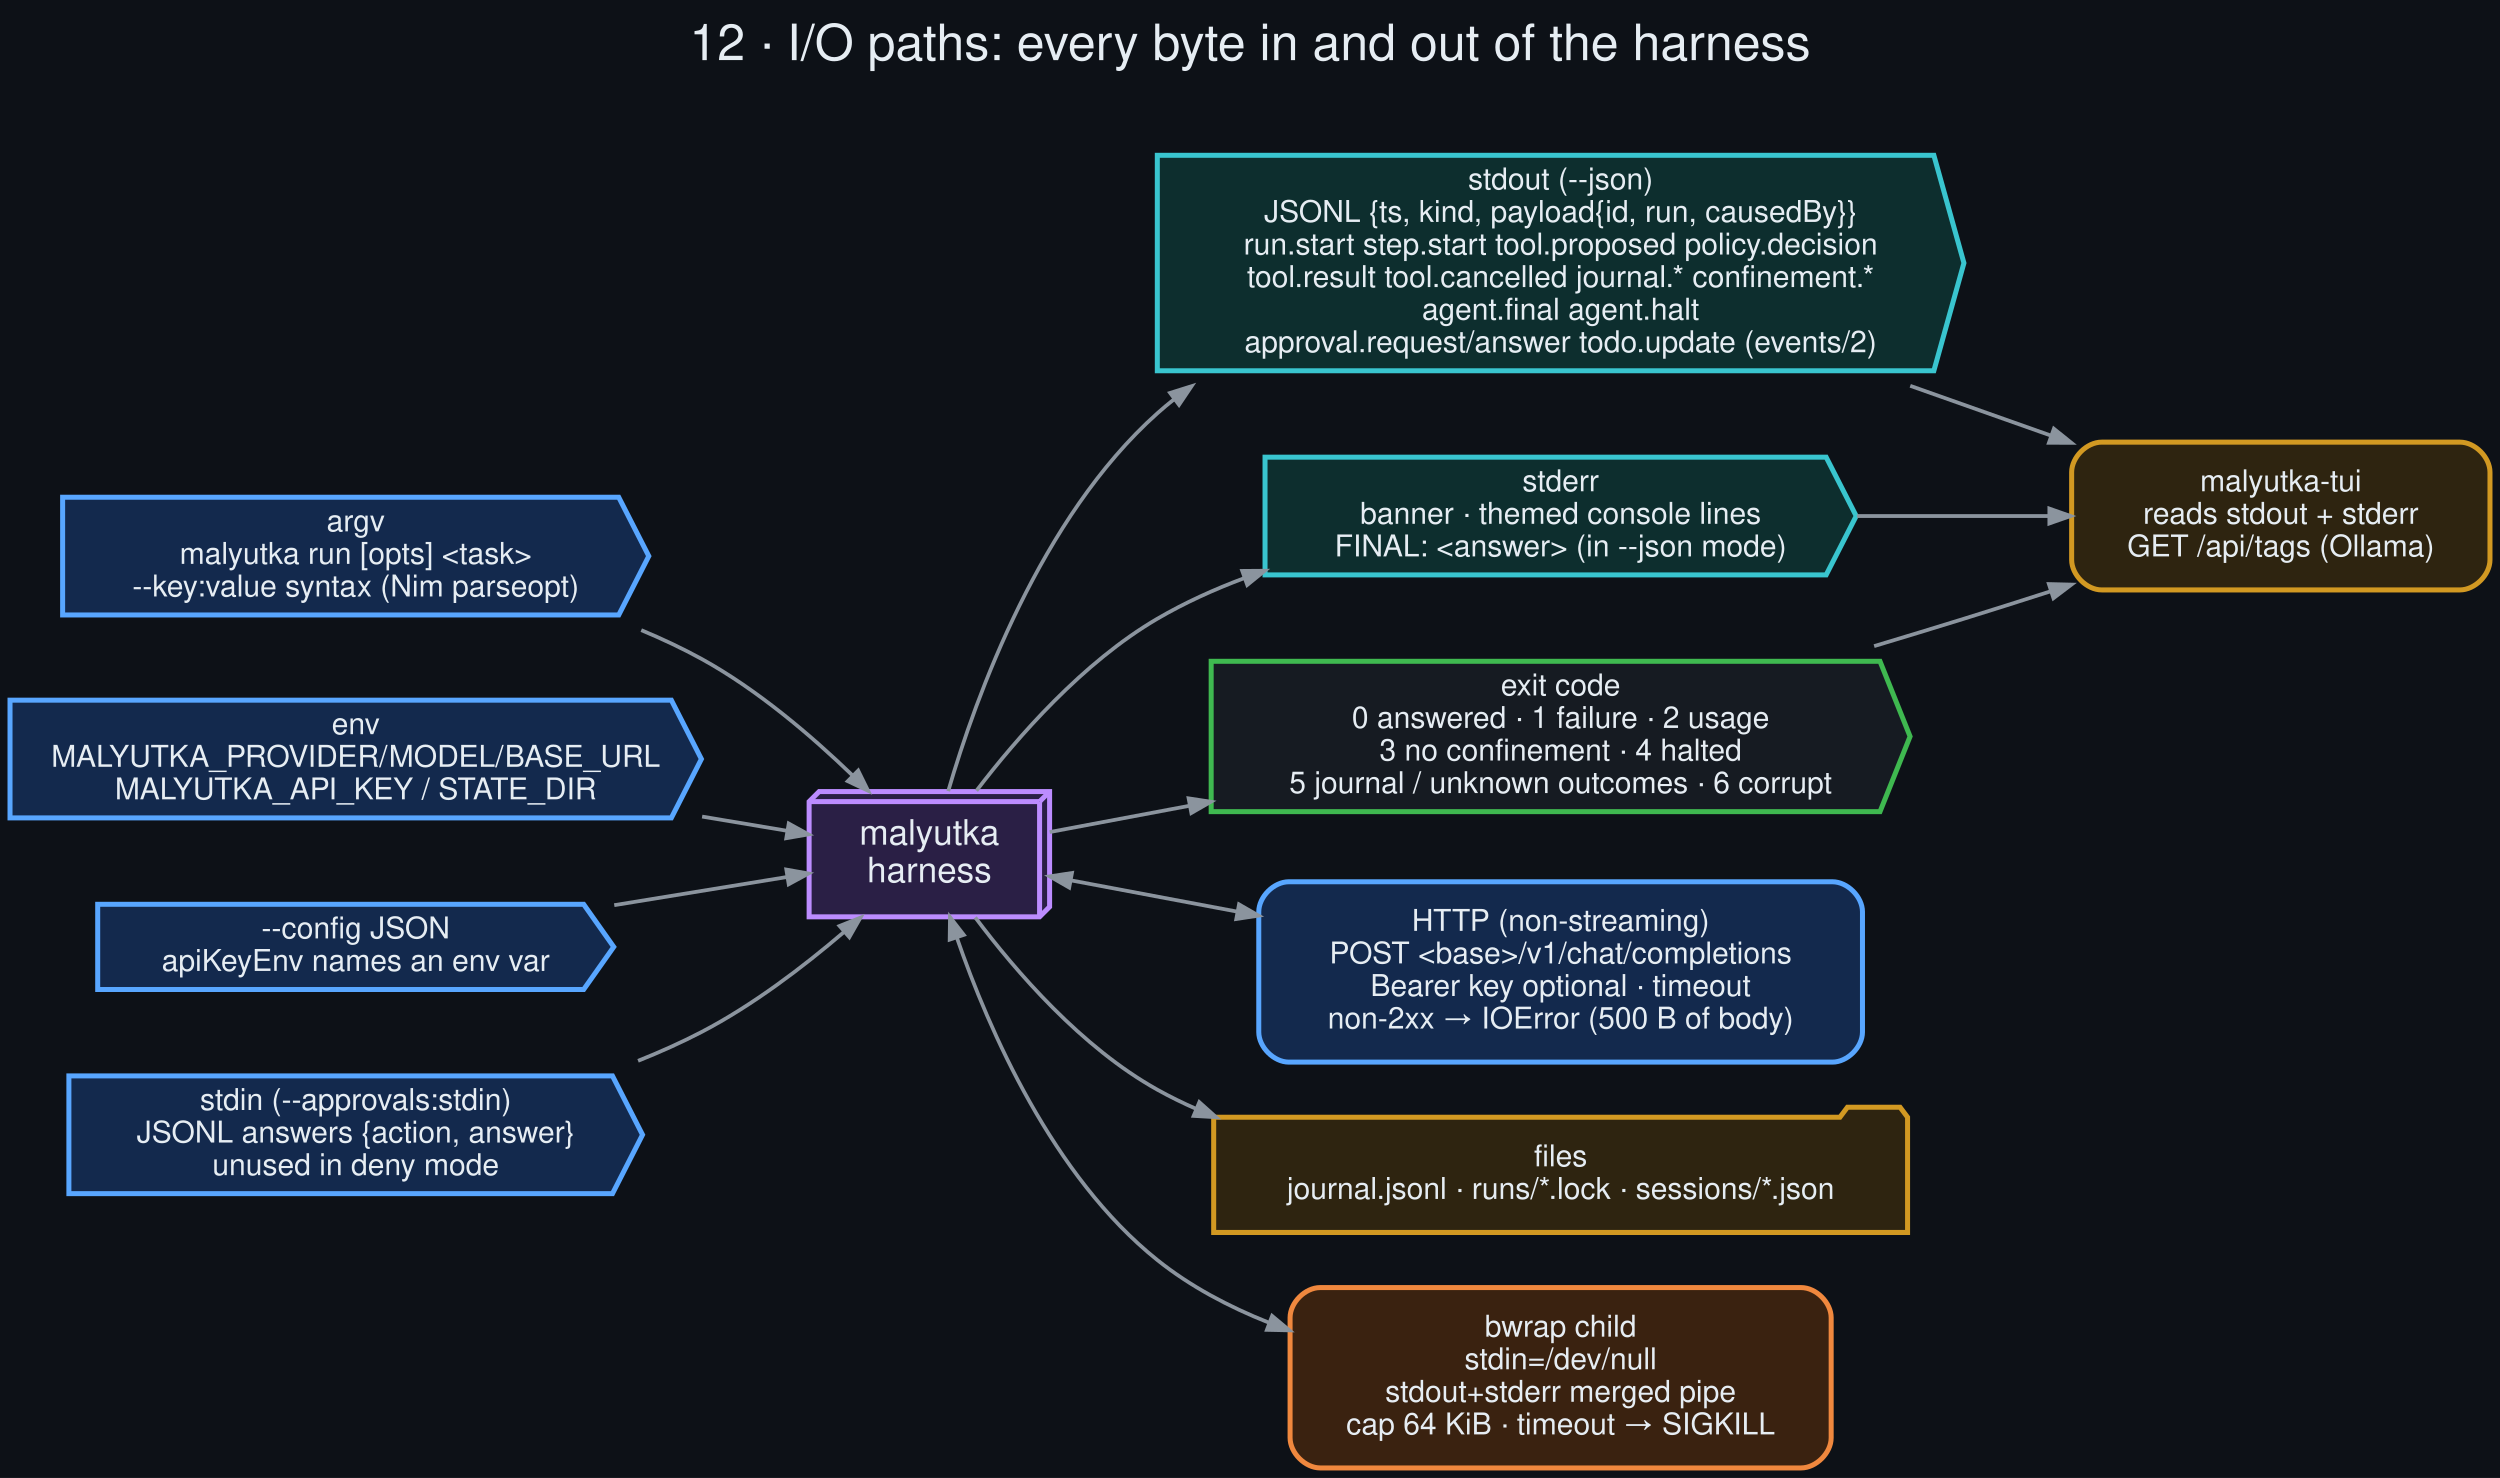
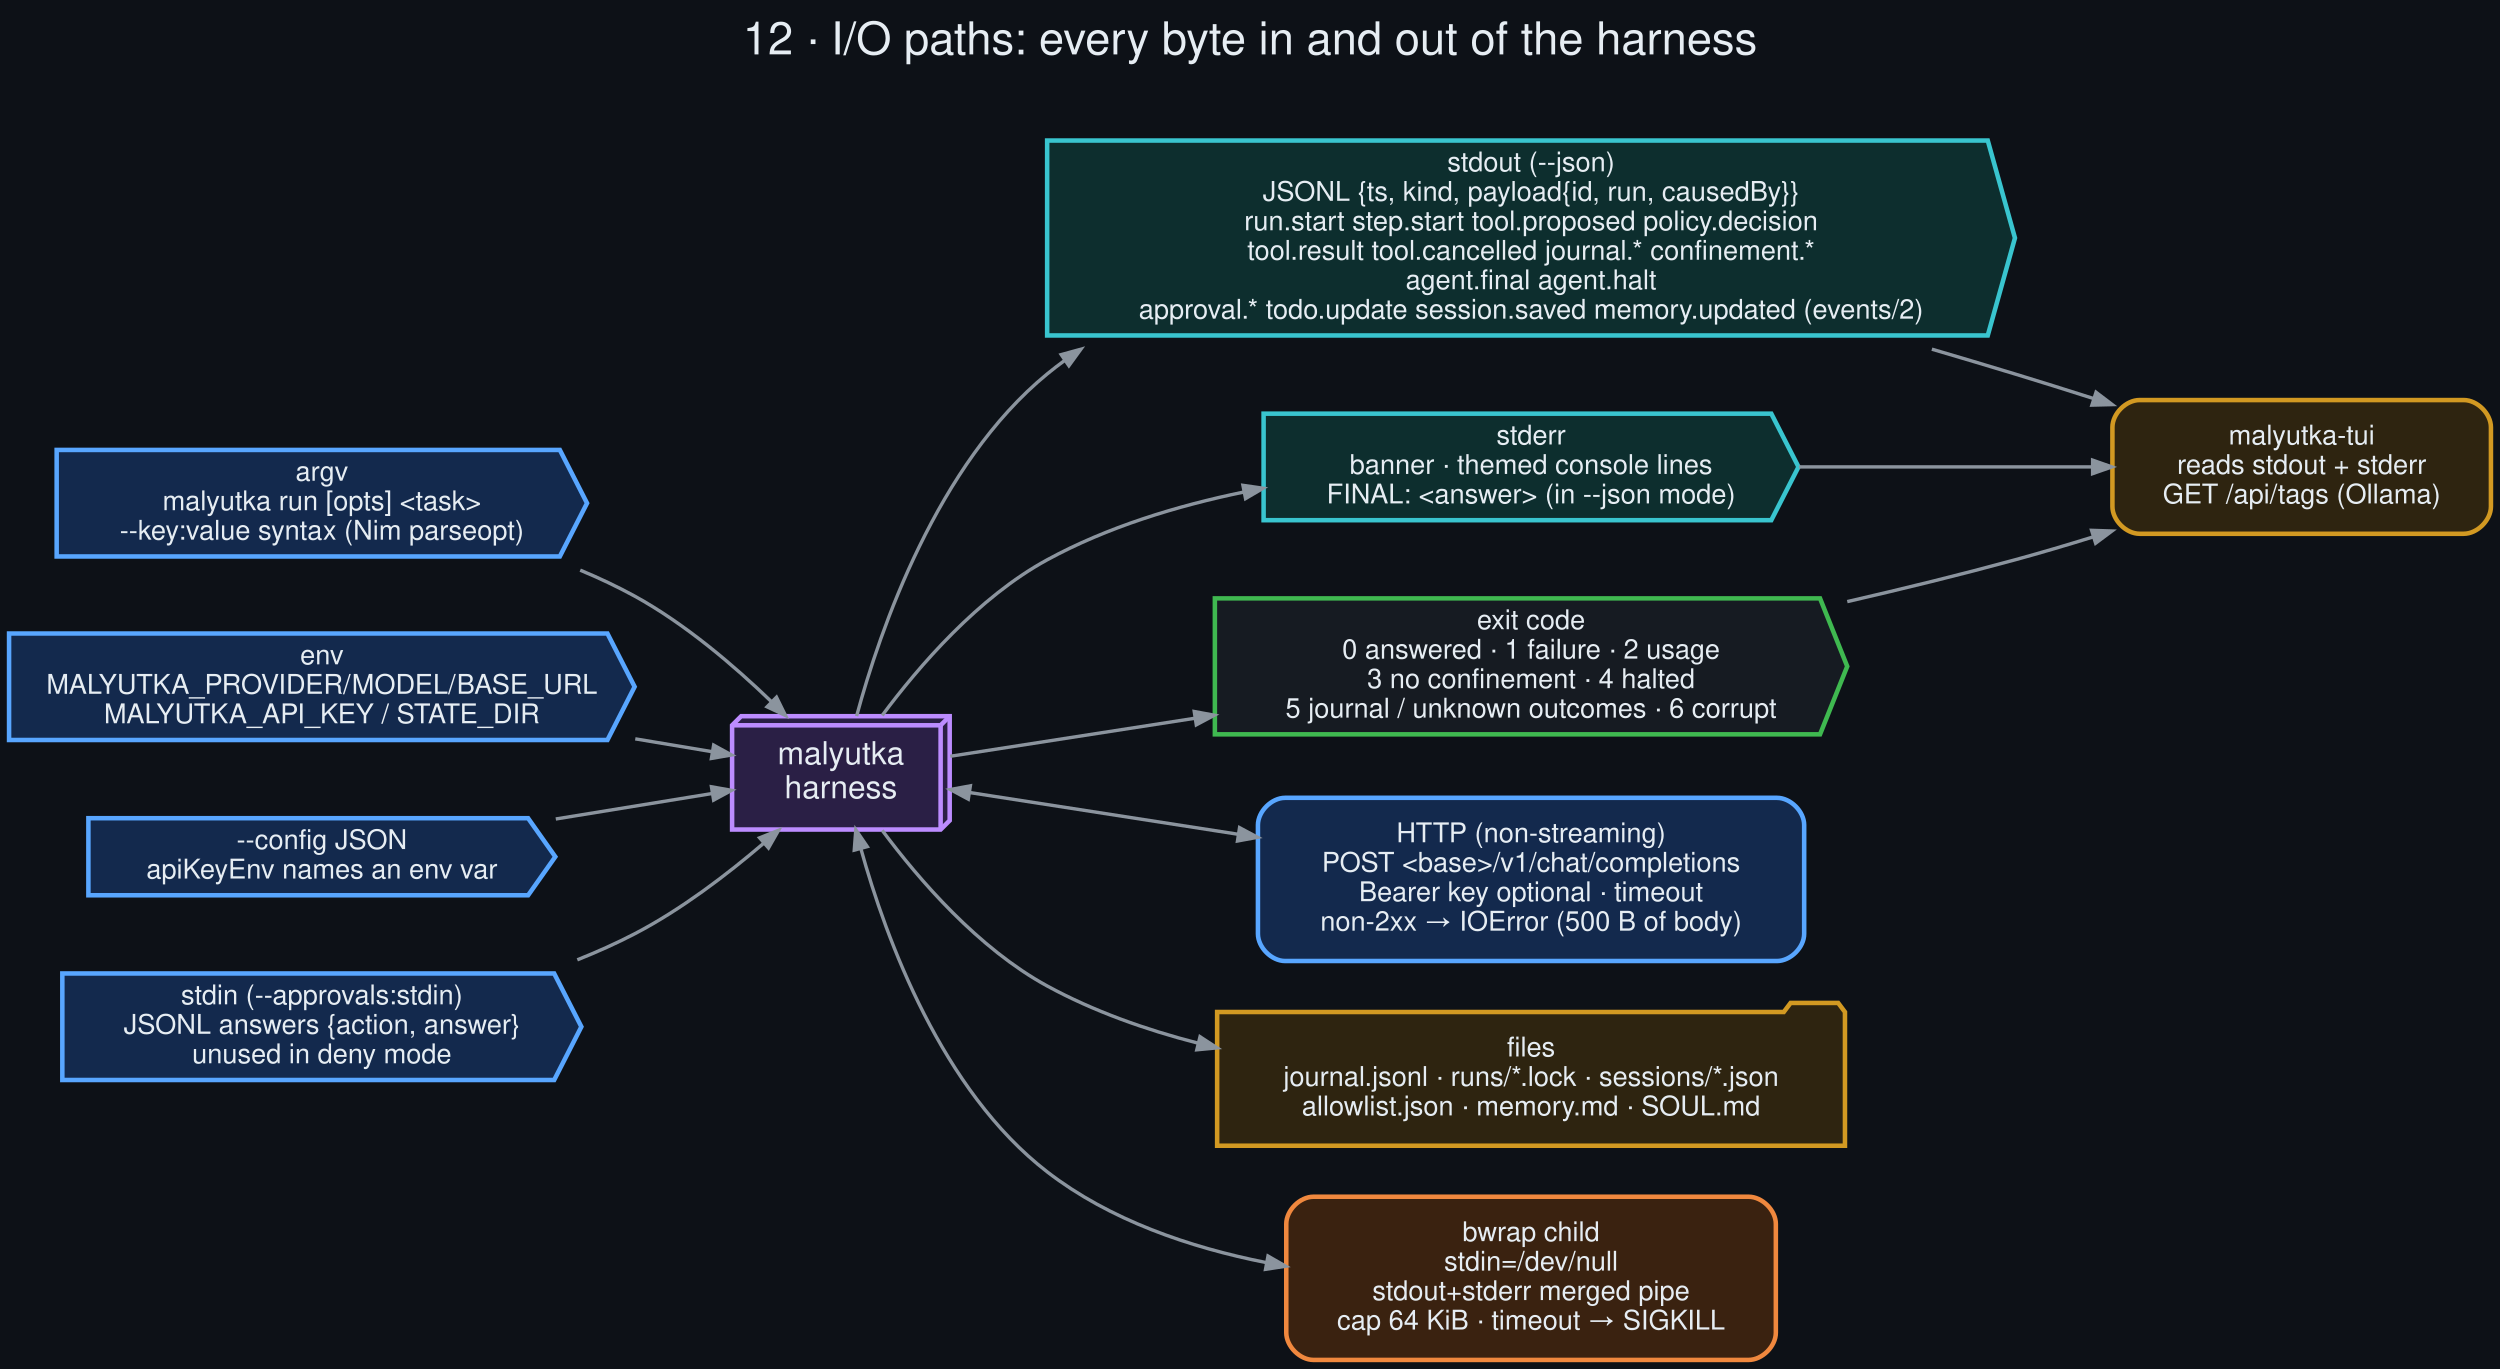
- <svg xmlns="http://www.w3.org/2000/svg" width="998pt" height="590pt" viewBox="0.00 0.00 998.00 590.00">
-   <g id="graph0" class="graph" transform="scale(1 1) rotate(0) translate(4 586)">
-     <polygon fill="#0d1117" stroke="transparent" points="-4,4 -4,-586 994,-586 994,4 -4,4" />
-     <text text-anchor="middle" x="495" y="-562" font-family="Helvetica,sans-Serif" font-size="20.00" fill="#e6edf3">12 · I/O paths: every byte in and out of the harness</text>
-     <text text-anchor="middle" x="495" y="-540" font-family="Helvetica,sans-Serif" font-size="20.00" fill="#e6edf3"> </text>
+ <svg xmlns="http://www.w3.org/2000/svg" width="1103pt" height="604pt" viewBox="0.00 0.00 1103.00 604.00">
+   <g id="graph0" class="graph" transform="scale(1 1) rotate(0) translate(4 600)">
+     <polygon fill="#0d1117" stroke="transparent" points="-4,4 -4,-600 1099,-600 1099,4 -4,4" />
+     <text text-anchor="middle" x="547.5" y="-576" font-family="Helvetica,sans-Serif" font-size="20.00" fill="#e6edf3">12 · I/O paths: every byte in and out of the harness</text>
+     <text text-anchor="middle" x="547.5" y="-554" font-family="Helvetica,sans-Serif" font-size="20.00" fill="#e6edf3"> </text>
    <g id="node1" class="node">
-       <polygon fill="#13294d" stroke="#58a6ff" stroke-width="2" points="243,-387.5 21,-387.5 21,-340.5 243,-340.5 255,-364 243,-387.5" />
-       <text text-anchor="middle" x="138" y="-373.9" font-family="Helvetica,sans-Serif" font-size="12.00" fill="#e6edf3">argv</text>
-       <text text-anchor="middle" x="138" y="-360.9" font-family="Helvetica,sans-Serif" font-size="12.00" fill="#e6edf3">malyutka run [opts] &lt;task&gt;</text>
-       <text text-anchor="middle" x="138" y="-347.9" font-family="Helvetica,sans-Serif" font-size="12.00" fill="#e6edf3">--key:value syntax (Nim parseopt)</text>
+       <polygon fill="#13294d" stroke="#58a6ff" stroke-width="2" points="243,-401.5 21,-401.5 21,-354.5 243,-354.5 255,-378 243,-401.5" />
+       <text text-anchor="middle" x="138" y="-387.9" font-family="Helvetica,sans-Serif" font-size="12.00" fill="#e6edf3">argv</text>
+       <text text-anchor="middle" x="138" y="-374.9" font-family="Helvetica,sans-Serif" font-size="12.00" fill="#e6edf3">malyutka run [opts] &lt;task&gt;</text>
+       <text text-anchor="middle" x="138" y="-361.9" font-family="Helvetica,sans-Serif" font-size="12.00" fill="#e6edf3">--key:value syntax (Nim parseopt)</text>
    </g>
    <g id="node5" class="node">
-       <polygon fill="#2a1f45" stroke="#bc8cff" stroke-width="2" points="415,-270 323,-270 319,-266 319,-220 411,-220 415,-224 415,-270" />
-       <polyline fill="none" stroke="#bc8cff" stroke-width="2" points="411,-266 319,-266 " />
-       <polyline fill="none" stroke="#bc8cff" stroke-width="2" points="411,-266 411,-220 " />
-       <polyline fill="none" stroke="#bc8cff" stroke-width="2" points="411,-266 415,-270 " />
-       <text text-anchor="middle" x="367" y="-248.8" font-family="Helvetica,sans-Serif" font-size="14.00" fill="#e6edf3">malyutka</text>
-       <text text-anchor="middle" x="367" y="-233.8" font-family="Helvetica,sans-Serif" font-size="14.00" fill="#e6edf3">harness</text>
+       <polygon fill="#2a1f45" stroke="#bc8cff" stroke-width="2" points="415,-284 323,-284 319,-280 319,-234 411,-234 415,-238 415,-284" />
+       <polyline fill="none" stroke="#bc8cff" stroke-width="2" points="411,-280 319,-280 " />
+       <polyline fill="none" stroke="#bc8cff" stroke-width="2" points="411,-280 411,-234 " />
+       <polyline fill="none" stroke="#bc8cff" stroke-width="2" points="411,-280 415,-284 " />
+       <text text-anchor="middle" x="367" y="-262.8" font-family="Helvetica,sans-Serif" font-size="14.00" fill="#e6edf3">malyutka</text>
+       <text text-anchor="middle" x="367" y="-247.8" font-family="Helvetica,sans-Serif" font-size="14.00" fill="#e6edf3">harness</text>
    </g>
    <g id="edge1" class="edge">
-       <path fill="none" stroke="#8b949e" stroke-width="1.5" d="M251.99,-334.45C260.29,-330.99 268.38,-327.18 276,-323 298.24,-310.78 319.83,-292.35 336.3,-276.48" />
-       <polygon fill="#8b949e" stroke="#8b949e" stroke-width="1.5" points="338.59,-278.39 342.57,-270.31 334.42,-274.15 338.59,-278.39" />
+       <path fill="none" stroke="#8b949e" stroke-width="1.5" d="M251.99,-348.45C260.29,-344.99 268.38,-341.18 276,-337 298.24,-324.78 319.83,-306.35 336.3,-290.48" />
+       <polygon fill="#8b949e" stroke="#8b949e" stroke-width="1.5" points="338.59,-292.39 342.57,-284.31 334.42,-288.15 338.59,-292.39" />
    </g>
    <g id="node2" class="node">
-       <polygon fill="#13294d" stroke="#58a6ff" stroke-width="2" points="264,-306.5 0,-306.5 0,-259.5 264,-259.5 276,-283 264,-306.5" />
-       <text text-anchor="middle" x="138" y="-292.9" font-family="Helvetica,sans-Serif" font-size="12.00" fill="#e6edf3">env</text>
-       <text text-anchor="middle" x="138" y="-279.9" font-family="Helvetica,sans-Serif" font-size="12.00" fill="#e6edf3">MALYUTKA_PROVIDER/MODEL/BASE_URL</text>
-       <text text-anchor="middle" x="138" y="-266.9" font-family="Helvetica,sans-Serif" font-size="12.00" fill="#e6edf3">MALYUTKA_API_KEY / STATE_DIR</text>
+       <polygon fill="#13294d" stroke="#58a6ff" stroke-width="2" points="264,-320.5 0,-320.5 0,-273.5 264,-273.5 276,-297 264,-320.5" />
+       <text text-anchor="middle" x="138" y="-306.9" font-family="Helvetica,sans-Serif" font-size="12.00" fill="#e6edf3">env</text>
+       <text text-anchor="middle" x="138" y="-293.9" font-family="Helvetica,sans-Serif" font-size="12.00" fill="#e6edf3">MALYUTKA_PROVIDER/MODEL/BASE_URL</text>
+       <text text-anchor="middle" x="138" y="-280.9" font-family="Helvetica,sans-Serif" font-size="12.00" fill="#e6edf3">MALYUTKA_API_KEY / STATE_DIR</text>
    </g>
    <g id="edge2" class="edge">
-       <path fill="none" stroke="#8b949e" stroke-width="1.5" d="M276.28,-260.02C288.1,-258.04 299.56,-256.12 310.11,-254.36" />
-       <polygon fill="#8b949e" stroke="#8b949e" stroke-width="1.5" points="310.86,-257.25 318.75,-252.91 309.88,-251.38 310.86,-257.25" />
+       <path fill="none" stroke="#8b949e" stroke-width="1.5" d="M276.28,-274.02C288.1,-272.04 299.56,-270.12 310.11,-268.36" />
+       <polygon fill="#8b949e" stroke="#8b949e" stroke-width="1.5" points="310.86,-271.25 318.75,-266.91 309.88,-265.38 310.86,-271.25" />
    </g>
    <g id="node3" class="node">
-       <polygon fill="#13294d" stroke="#58a6ff" stroke-width="2" points="229,-225 35,-225 35,-191 229,-191 241,-208 229,-225" />
-       <text text-anchor="middle" x="138" y="-211.4" font-family="Helvetica,sans-Serif" font-size="12.00" fill="#e6edf3">--config JSON</text>
-       <text text-anchor="middle" x="138" y="-198.4" font-family="Helvetica,sans-Serif" font-size="12.00" fill="#e6edf3">apiKeyEnv names an env var</text>
+       <polygon fill="#13294d" stroke="#58a6ff" stroke-width="2" points="229,-239 35,-239 35,-205 229,-205 241,-222 229,-239" />
+       <text text-anchor="middle" x="138" y="-225.4" font-family="Helvetica,sans-Serif" font-size="12.00" fill="#e6edf3">--config JSON</text>
+       <text text-anchor="middle" x="138" y="-212.4" font-family="Helvetica,sans-Serif" font-size="12.00" fill="#e6edf3">apiKeyEnv names an env var</text>
    </g>
    <g id="edge3" class="edge">
-       <path fill="none" stroke="#8b949e" stroke-width="1.5" d="M241.21,-224.66C265,-228.54 289.46,-232.52 310.35,-235.93" />
-       <polygon fill="#8b949e" stroke="#8b949e" stroke-width="1.5" points="309.9,-238.87 318.77,-237.3 310.85,-233 309.9,-238.87" />
+       <path fill="none" stroke="#8b949e" stroke-width="1.5" d="M241.21,-238.66C265,-242.54 289.46,-246.52 310.35,-249.93" />
+       <polygon fill="#8b949e" stroke="#8b949e" stroke-width="1.5" points="309.9,-252.87 318.77,-251.3 310.85,-247 309.9,-252.87" />
    </g>
    <g id="node4" class="node">
-       <polygon fill="#13294d" stroke="#58a6ff" stroke-width="2" points="240.5,-156.5 23.5,-156.5 23.5,-109.5 240.5,-109.5 252.5,-133 240.5,-156.5" />
-       <text text-anchor="middle" x="138" y="-142.9" font-family="Helvetica,sans-Serif" font-size="12.00" fill="#e6edf3">stdin (--approvals:stdin)</text>
-       <text text-anchor="middle" x="138" y="-129.9" font-family="Helvetica,sans-Serif" font-size="12.00" fill="#e6edf3">JSONL answers {action, answer}</text>
-       <text text-anchor="middle" x="138" y="-116.9" font-family="Helvetica,sans-Serif" font-size="12.00" fill="#e6edf3">unused in deny mode</text>
+       <polygon fill="#13294d" stroke="#58a6ff" stroke-width="2" points="240.5,-170.5 23.5,-170.5 23.5,-123.5 240.5,-123.5 252.5,-147 240.5,-170.5" />
+       <text text-anchor="middle" x="138" y="-156.9" font-family="Helvetica,sans-Serif" font-size="12.00" fill="#e6edf3">stdin (--approvals:stdin)</text>
+       <text text-anchor="middle" x="138" y="-143.9" font-family="Helvetica,sans-Serif" font-size="12.00" fill="#e6edf3">JSONL answers {action, answer}</text>
+       <text text-anchor="middle" x="138" y="-130.9" font-family="Helvetica,sans-Serif" font-size="12.00" fill="#e6edf3">unused in deny mode</text>
    </g>
    <g id="edge4" class="edge">
-       <path fill="none" stroke="#8b949e" stroke-width="1.5" d="M250.71,-162.52C259.43,-166 267.96,-169.82 276,-174 296.4,-184.6 316.71,-200.09 332.86,-213.9" />
-       <polygon fill="#8b949e" stroke="#8b949e" stroke-width="1.5" points="331.15,-216.35 339.52,-219.69 335.06,-211.87 331.15,-216.35" />
+       <path fill="none" stroke="#8b949e" stroke-width="1.5" d="M250.71,-176.52C259.43,-180 267.96,-183.82 276,-188 296.4,-198.6 316.71,-214.09 332.86,-227.9" />
+       <polygon fill="#8b949e" stroke="#8b949e" stroke-width="1.5" points="331.15,-230.35 339.52,-233.69 335.06,-225.87 331.15,-230.35" />
    </g>
    <g id="node6" class="node">
-       <polygon fill="#0d2e2e" stroke="#39c5cf" stroke-width="2" points="768,-524 458,-524 458,-438 768,-438 780,-481 768,-524" />
-       <text text-anchor="middle" x="619" y="-510.4" font-family="Helvetica,sans-Serif" font-size="12.00" fill="#e6edf3">stdout (--json)</text>
-       <text text-anchor="middle" x="619" y="-497.4" font-family="Helvetica,sans-Serif" font-size="12.00" fill="#e6edf3">JSONL {ts, kind, payload{id, run, causedBy}}</text>
-       <text text-anchor="middle" x="619" y="-484.4" font-family="Helvetica,sans-Serif" font-size="12.00" fill="#e6edf3">run.start step.start tool.proposed policy.decision</text>
-       <text text-anchor="middle" x="619" y="-471.4" font-family="Helvetica,sans-Serif" font-size="12.00" fill="#e6edf3">tool.result tool.cancelled journal.* confinement.*</text>
-       <text text-anchor="middle" x="619" y="-458.4" font-family="Helvetica,sans-Serif" font-size="12.00" fill="#e6edf3">agent.final agent.halt</text>
-       <text text-anchor="middle" x="619" y="-445.4" font-family="Helvetica,sans-Serif" font-size="12.00" fill="#e6edf3">approval.request/answer todo.update (events/2)</text>
+       <polygon fill="#0d2e2e" stroke="#39c5cf" stroke-width="2" points="873,-538 458,-538 458,-452 873,-452 885,-495 873,-538" />
+       <text text-anchor="middle" x="671.5" y="-524.4" font-family="Helvetica,sans-Serif" font-size="12.00" fill="#e6edf3">stdout (--json)</text>
+       <text text-anchor="middle" x="671.5" y="-511.4" font-family="Helvetica,sans-Serif" font-size="12.00" fill="#e6edf3">JSONL {ts, kind, payload{id, run, causedBy}}</text>
+       <text text-anchor="middle" x="671.5" y="-498.4" font-family="Helvetica,sans-Serif" font-size="12.00" fill="#e6edf3">run.start step.start tool.proposed policy.decision</text>
+       <text text-anchor="middle" x="671.5" y="-485.4" font-family="Helvetica,sans-Serif" font-size="12.00" fill="#e6edf3">tool.result tool.cancelled journal.* confinement.*</text>
+       <text text-anchor="middle" x="671.5" y="-472.4" font-family="Helvetica,sans-Serif" font-size="12.00" fill="#e6edf3">agent.final agent.halt</text>
+       <text text-anchor="middle" x="671.5" y="-459.4" font-family="Helvetica,sans-Serif" font-size="12.00" fill="#e6edf3">approval.* todo.update session.saved memory.updated (events/2)</text>
    </g>
    <g id="edge5" class="edge">
-       <path fill="none" stroke="#8b949e" stroke-width="1.5" d="M374.53,-270.19C385.57,-308.01 411.39,-379.42 458,-421 460.16,-422.93 462.38,-424.79 464.67,-426.6" />
-       <polygon fill="#8b949e" stroke="#8b949e" stroke-width="1.5" points="463.11,-429.15 471.7,-431.85 466.67,-424.38 463.11,-429.15" />
+       <path fill="none" stroke="#8b949e" stroke-width="1.5" d="M373.93,-284.06C384.31,-322.36 409.43,-395.19 458,-435 460.52,-437.07 463.11,-439.06 465.75,-440.99" />
+       <polygon fill="#8b949e" stroke="#8b949e" stroke-width="1.5" points="464.21,-443.54 472.89,-445.93 467.6,-438.64 464.21,-443.54" />
    </g>
    <g id="node7" class="node">
-       <polygon fill="#0d2e2e" stroke="#39c5cf" stroke-width="2" points="725,-403.5 501,-403.5 501,-356.5 725,-356.5 737,-380 725,-403.5" />
-       <text text-anchor="middle" x="619" y="-389.9" font-family="Helvetica,sans-Serif" font-size="12.00" fill="#e6edf3">stderr</text>
-       <text text-anchor="middle" x="619" y="-376.9" font-family="Helvetica,sans-Serif" font-size="12.00" fill="#e6edf3">banner · themed console lines</text>
-       <text text-anchor="middle" x="619" y="-363.9" font-family="Helvetica,sans-Serif" font-size="12.00" fill="#e6edf3">FINAL: &lt;answer&gt; (in --json mode)</text>
+       <polygon fill="#0d2e2e" stroke="#39c5cf" stroke-width="2" points="777.5,-417.5 553.5,-417.5 553.5,-370.5 777.5,-370.5 789.5,-394 777.5,-417.5" />
+       <text text-anchor="middle" x="671.5" y="-403.9" font-family="Helvetica,sans-Serif" font-size="12.00" fill="#e6edf3">stderr</text>
+       <text text-anchor="middle" x="671.5" y="-390.9" font-family="Helvetica,sans-Serif" font-size="12.00" fill="#e6edf3">banner · themed console lines</text>
+       <text text-anchor="middle" x="671.5" y="-377.9" font-family="Helvetica,sans-Serif" font-size="12.00" fill="#e6edf3">FINAL: &lt;answer&gt; (in --json mode)</text>
    </g>
    <g id="edge6" class="edge">
-       <path fill="none" stroke="#8b949e" stroke-width="1.5" d="M385.81,-270.36C402.18,-291.78 428.35,-321.67 458,-339 468.86,-345.35 480.71,-350.73 492.87,-355.28" />
-       <polygon fill="#8b949e" stroke="#8b949e" stroke-width="1.5" points="491.9,-358.09 500.9,-358.16 493.9,-352.49 491.9,-358.09" />
+       <path fill="none" stroke="#8b949e" stroke-width="1.5" d="M385.24,-284.37C401.43,-306.12 427.64,-336.46 458,-353 484.46,-367.42 515.21,-376.83 544.95,-382.95" />
+       <polygon fill="#8b949e" stroke="#8b949e" stroke-width="1.5" points="544.39,-385.87 553.3,-384.59 545.54,-380.03 544.39,-385.87" />
    </g>
    <g id="node8" class="node">
-       <polygon fill="#161b22" stroke="#3fb950" stroke-width="2" points="746.5,-322 479.5,-322 479.5,-262 746.5,-262 758.5,-292 746.5,-322" />
-       <text text-anchor="middle" x="619" y="-308.4" font-family="Helvetica,sans-Serif" font-size="12.00" fill="#e6edf3">exit code</text>
-       <text text-anchor="middle" x="619" y="-295.4" font-family="Helvetica,sans-Serif" font-size="12.00" fill="#e6edf3">0 answered · 1 failure · 2 usage</text>
-       <text text-anchor="middle" x="619" y="-282.4" font-family="Helvetica,sans-Serif" font-size="12.00" fill="#e6edf3">3 no confinement · 4 halted</text>
-       <text text-anchor="middle" x="619" y="-269.4" font-family="Helvetica,sans-Serif" font-size="12.00" fill="#e6edf3">5 journal / unknown outcomes · 6 corrupt</text>
+       <polygon fill="#161b22" stroke="#3fb950" stroke-width="2" points="799,-336 532,-336 532,-276 799,-276 811,-306 799,-336" />
+       <text text-anchor="middle" x="671.5" y="-322.4" font-family="Helvetica,sans-Serif" font-size="12.00" fill="#e6edf3">exit code</text>
+       <text text-anchor="middle" x="671.5" y="-309.4" font-family="Helvetica,sans-Serif" font-size="12.00" fill="#e6edf3">0 answered · 1 failure · 2 usage</text>
+       <text text-anchor="middle" x="671.5" y="-296.4" font-family="Helvetica,sans-Serif" font-size="12.00" fill="#e6edf3">3 no confinement · 4 halted</text>
+       <text text-anchor="middle" x="671.5" y="-283.4" font-family="Helvetica,sans-Serif" font-size="12.00" fill="#e6edf3">5 journal / unknown outcomes · 6 corrupt</text>
    </g>
    <g id="edge7" class="edge">
-       <path fill="none" stroke="#8b949e" stroke-width="1.5" d="M415.02,-253.84C431.43,-256.93 450.83,-260.57 471.01,-264.37" />
-       <polygon fill="#8b949e" stroke="#8b949e" stroke-width="1.5" points="470.49,-267.3 479.39,-265.94 471.59,-261.45 470.49,-267.3" />
+       <path fill="none" stroke="#8b949e" stroke-width="1.5" d="M415.27,-266.34C444.54,-270.89 483.89,-277.01 522.91,-283.07" />
+       <polygon fill="#8b949e" stroke="#8b949e" stroke-width="1.5" points="522.9,-286.08 531.76,-284.44 523.81,-280.2 522.9,-286.08" />
    </g>
    <g id="node9" class="node">
-       <path fill="#13294d" stroke="#58a6ff" stroke-width="2" d="M727.5,-234C727.5,-234 510.5,-234 510.5,-234 504.5,-234 498.5,-228 498.5,-222 498.5,-222 498.5,-174 498.5,-174 498.5,-168 504.5,-162 510.5,-162 510.5,-162 727.5,-162 727.5,-162 733.5,-162 739.5,-168 739.5,-174 739.5,-174 739.5,-222 739.5,-222 739.5,-228 733.5,-234 727.5,-234" />
-       <text text-anchor="middle" x="619" y="-214.4" font-family="Helvetica,sans-Serif" font-size="12.00" fill="#e6edf3">HTTP (non-streaming)</text>
-       <text text-anchor="middle" x="619" y="-201.4" font-family="Helvetica,sans-Serif" font-size="12.00" fill="#e6edf3">POST &lt;base&gt;/v1/chat/completions</text>
-       <text text-anchor="middle" x="619" y="-188.4" font-family="Helvetica,sans-Serif" font-size="12.00" fill="#e6edf3">Bearer key optional · timeout</text>
-       <text text-anchor="middle" x="619" y="-175.4" font-family="Helvetica,sans-Serif" font-size="12.00" fill="#e6edf3">non-2xx → IOError (500 B of body)</text>
+       <path fill="#13294d" stroke="#58a6ff" stroke-width="2" d="M780,-248C780,-248 563,-248 563,-248 557,-248 551,-242 551,-236 551,-236 551,-188 551,-188 551,-182 557,-176 563,-176 563,-176 780,-176 780,-176 786,-176 792,-182 792,-188 792,-188 792,-236 792,-236 792,-242 786,-248 780,-248" />
+       <text text-anchor="middle" x="671.5" y="-228.4" font-family="Helvetica,sans-Serif" font-size="12.00" fill="#e6edf3">HTTP (non-streaming)</text>
+       <text text-anchor="middle" x="671.5" y="-215.4" font-family="Helvetica,sans-Serif" font-size="12.00" fill="#e6edf3">POST &lt;base&gt;/v1/chat/completions</text>
+       <text text-anchor="middle" x="671.5" y="-202.4" font-family="Helvetica,sans-Serif" font-size="12.00" fill="#e6edf3">Bearer key optional · timeout</text>
+       <text text-anchor="middle" x="671.5" y="-189.4" font-family="Helvetica,sans-Serif" font-size="12.00" fill="#e6edf3">non-2xx → IOError (500 B of body)</text>
    </g>
    <g id="edge8" class="edge">
-       <path fill="none" stroke="#8b949e" stroke-width="1.5" d="M423.62,-234.54C443.39,-230.83 466.54,-226.47 489.84,-222.09" />
-       <polygon fill="#8b949e" stroke="#8b949e" stroke-width="1.5" points="422.83,-231.67 415.02,-236.16 423.93,-237.51 422.83,-231.67" />
-       <polygon fill="#8b949e" stroke="#8b949e" stroke-width="1.5" points="490.62,-224.97 498.42,-220.48 489.52,-219.13 490.62,-224.97" />
+       <path fill="none" stroke="#8b949e" stroke-width="1.5" d="M424.05,-250.29C457.35,-245.12 501.02,-238.33 542.33,-231.91" />
+       <polygon fill="#8b949e" stroke="#8b949e" stroke-width="1.5" points="423.21,-247.41 415.27,-251.66 424.12,-253.29 423.21,-247.41" />
+       <polygon fill="#8b949e" stroke="#8b949e" stroke-width="1.5" points="542.89,-234.84 550.84,-230.59 541.98,-228.96 542.89,-234.84" />
    </g>
    <g id="node10" class="node">
-       <polygon fill="#2e2410" stroke="#d29922" stroke-width="2" points="757.5,-140 754.5,-144 733.5,-144 730.5,-140 480.5,-140 480.5,-94 757.5,-94 757.5,-140" />
-       <text text-anchor="middle" x="619" y="-120.4" font-family="Helvetica,sans-Serif" font-size="12.00" fill="#e6edf3">files</text>
-       <text text-anchor="middle" x="619" y="-107.4" font-family="Helvetica,sans-Serif" font-size="12.00" fill="#e6edf3">journal.jsonl · runs/*.lock · sessions/*.json</text>
+       <polygon fill="#2e2410" stroke="#d29922" stroke-width="2" points="810,-153.5 807,-157.5 786,-157.5 783,-153.5 533,-153.5 533,-94.5 810,-94.5 810,-153.5" />
+       <text text-anchor="middle" x="671.5" y="-133.9" font-family="Helvetica,sans-Serif" font-size="12.00" fill="#e6edf3">files</text>
+       <text text-anchor="middle" x="671.5" y="-120.9" font-family="Helvetica,sans-Serif" font-size="12.00" fill="#e6edf3">journal.jsonl · runs/*.lock · sessions/*.json</text>
+       <text text-anchor="middle" x="671.5" y="-107.9" font-family="Helvetica,sans-Serif" font-size="12.00" fill="#e6edf3">allowlist.json · memory.md · SOUL.md</text>
    </g>
    <g id="edge9" class="edge">
-       <path fill="none" stroke="#8b949e" stroke-width="1.5" d="M385.32,-219.76C401.55,-198.11 427.8,-167.82 458,-151 463,-148.21 468.21,-145.66 473.55,-143.31" />
-       <polygon fill="#8b949e" stroke="#8b949e" stroke-width="1.5" points="474.77,-146.02 481.48,-140.01 472.49,-140.53 474.77,-146.02" />
+       <path fill="none" stroke="#8b949e" stroke-width="1.5" d="M385.24,-233.63C401.43,-211.88 427.64,-181.54 458,-165 478.42,-153.87 501.39,-145.73 524.48,-139.78" />
+       <polygon fill="#8b949e" stroke="#8b949e" stroke-width="1.5" points="525.45,-142.6 532.99,-137.68 524.03,-136.83 525.45,-142.6" />
    </g>
    <g id="node11" class="node">
-       <path fill="#3a2210" stroke="#f0883e" stroke-width="2" d="M715,-72C715,-72 523,-72 523,-72 517,-72 511,-66 511,-60 511,-60 511,-12 511,-12 511,-6 517,0 523,0 523,0 715,0 715,0 721,0 727,-6 727,-12 727,-12 727,-60 727,-60 727,-66 721,-72 715,-72" />
-       <text text-anchor="middle" x="619" y="-52.4" font-family="Helvetica,sans-Serif" font-size="12.00" fill="#e6edf3">bwrap child</text>
-       <text text-anchor="middle" x="619" y="-39.4" font-family="Helvetica,sans-Serif" font-size="12.00" fill="#e6edf3">stdin=/dev/null</text>
-       <text text-anchor="middle" x="619" y="-26.4" font-family="Helvetica,sans-Serif" font-size="12.00" fill="#e6edf3">stdout+stderr merged pipe</text>
-       <text text-anchor="middle" x="619" y="-13.4" font-family="Helvetica,sans-Serif" font-size="12.00" fill="#e6edf3">cap 64 KiB · timeout → SIGKILL</text>
+       <path fill="#3a2210" stroke="#f0883e" stroke-width="2" d="M767.5,-72C767.5,-72 575.5,-72 575.5,-72 569.5,-72 563.5,-66 563.5,-60 563.5,-60 563.5,-12 563.5,-12 563.5,-6 569.5,0 575.5,0 575.5,0 767.5,0 767.5,0 773.5,0 779.5,-6 779.5,-12 779.5,-12 779.5,-60 779.5,-60 779.5,-66 773.5,-72 767.5,-72" />
+       <text text-anchor="middle" x="671.5" y="-52.4" font-family="Helvetica,sans-Serif" font-size="12.00" fill="#e6edf3">bwrap child</text>
+       <text text-anchor="middle" x="671.5" y="-39.4" font-family="Helvetica,sans-Serif" font-size="12.00" fill="#e6edf3">stdin=/dev/null</text>
+       <text text-anchor="middle" x="671.5" y="-26.4" font-family="Helvetica,sans-Serif" font-size="12.00" fill="#e6edf3">stdout+stderr merged pipe</text>
+       <text text-anchor="middle" x="671.5" y="-13.4" font-family="Helvetica,sans-Serif" font-size="12.00" fill="#e6edf3">cap 64 KiB · timeout → SIGKILL</text>
    </g>
    <g id="edge10" class="edge">
-       <path fill="none" stroke="#8b949e" stroke-width="1.5" d="M378.04,-211.5C390.78,-174.7 416.25,-116.4 458,-83 471.09,-72.53 486.45,-64.39 502.37,-58.06" />
-       <polygon fill="#8b949e" stroke="#8b949e" stroke-width="1.5" points="375.11,-210.91 375.23,-219.91 380.75,-212.8 375.11,-210.91" />
-       <polygon fill="#8b949e" stroke="#8b949e" stroke-width="1.5" points="503.83,-60.69 510.74,-54.92 501.74,-55.12 503.83,-60.69" />
+       <path fill="none" stroke="#8b949e" stroke-width="1.5" d="M375.83,-225.51C387.02,-185.32 411.58,-118.87 458,-83 485.56,-61.7 520.83,-49.65 554.68,-42.94" />
+       <polygon fill="#8b949e" stroke="#8b949e" stroke-width="1.5" points="372.9,-224.93 373.58,-233.91 378.65,-226.47 372.9,-224.93" />
+       <polygon fill="#8b949e" stroke="#8b949e" stroke-width="1.5" points="555.44,-45.83 563.25,-41.35 554.35,-39.98 555.44,-45.83" />
    </g>
    <g id="node12" class="node">
-       <path fill="#2e2410" stroke="#d29922" stroke-width="2" d="M978,-409.5C978,-409.5 835,-409.5 835,-409.5 829,-409.5 823,-403.5 823,-397.5 823,-397.5 823,-362.5 823,-362.5 823,-356.5 829,-350.5 835,-350.5 835,-350.5 978,-350.5 978,-350.5 984,-350.5 990,-356.5 990,-362.5 990,-362.5 990,-397.5 990,-397.5 990,-403.5 984,-409.5 978,-409.5" />
-       <text text-anchor="middle" x="906.5" y="-389.9" font-family="Helvetica,sans-Serif" font-size="12.00" fill="#e6edf3">malyutka-tui</text>
-       <text text-anchor="middle" x="906.5" y="-376.9" font-family="Helvetica,sans-Serif" font-size="12.00" fill="#e6edf3">reads stdout + stderr</text>
-       <text text-anchor="middle" x="906.5" y="-363.9" font-family="Helvetica,sans-Serif" font-size="12.00" fill="#e6edf3">GET /api/tags (Ollama)</text>
+       <path fill="#2e2410" stroke="#d29922" stroke-width="2" d="M1083,-423.5C1083,-423.5 940,-423.5 940,-423.5 934,-423.5 928,-417.5 928,-411.5 928,-411.5 928,-376.5 928,-376.5 928,-370.5 934,-364.5 940,-364.5 940,-364.5 1083,-364.5 1083,-364.5 1089,-364.5 1095,-370.5 1095,-376.5 1095,-376.5 1095,-411.5 1095,-411.5 1095,-417.5 1089,-423.5 1083,-423.5" />
+       <text text-anchor="middle" x="1011.5" y="-403.9" font-family="Helvetica,sans-Serif" font-size="12.00" fill="#e6edf3">malyutka-tui</text>
+       <text text-anchor="middle" x="1011.5" y="-390.9" font-family="Helvetica,sans-Serif" font-size="12.00" fill="#e6edf3">reads stdout + stderr</text>
+       <text text-anchor="middle" x="1011.5" y="-377.9" font-family="Helvetica,sans-Serif" font-size="12.00" fill="#e6edf3">GET /api/tags (Ollama)</text>
    </g>
    <g id="edge11" class="edge">
-       <path fill="none" stroke="#8b949e" stroke-width="1.5" d="M758.57,-431.98C777.66,-425.22 796.86,-418.43 814.79,-412.09" />
-       <polygon fill="#8b949e" stroke="#8b949e" stroke-width="1.5" points="815.91,-414.85 822.93,-409.21 813.93,-409.24 815.91,-414.85" />
+       <path fill="none" stroke="#8b949e" stroke-width="1.5" d="M848.34,-445.95C860.76,-442.3 873.08,-438.63 885,-435 896.2,-431.59 907.94,-427.91 919.54,-424.2" />
+       <polygon fill="#8b949e" stroke="#8b949e" stroke-width="1.5" points="920.77,-426.93 927.95,-421.49 918.95,-421.26 920.77,-426.93" />
    </g>
    <g id="edge12" class="edge">
-       <path fill="none" stroke="#8b949e" stroke-width="1.5" d="M737.36,-380C762.95,-380 789.66,-380 814.07,-380" />
-       <polygon fill="#8b949e" stroke="#8b949e" stroke-width="1.5" points="814.1,-382.98 822.6,-380 814.1,-377.03 814.1,-382.98" />
+       <path fill="none" stroke="#8b949e" stroke-width="1.5" d="M789.77,-394C832.13,-394 879.3,-394 919.12,-394" />
+       <polygon fill="#8b949e" stroke="#8b949e" stroke-width="1.5" points="919.26,-396.98 927.76,-394 919.26,-391.03 919.26,-396.98" />
    </g>
    <g id="edge13" class="edge">
-       <path fill="none" stroke="#8b949e" stroke-width="1.5" d="M744.15,-328.07C756.28,-331.71 768.39,-335.4 780,-339 791.19,-342.47 802.91,-346.19 814.5,-349.92" />
-       <polygon fill="#8b949e" stroke="#8b949e" stroke-width="1.5" points="813.91,-352.85 822.92,-352.63 815.74,-347.19 813.91,-352.85" />
+       <path fill="none" stroke="#8b949e" stroke-width="1.5" d="M811.01,-334.57C835.75,-340.26 861.22,-346.5 885,-353 896.21,-356.06 907.9,-359.52 919.44,-363.1" />
+       <polygon fill="#8b949e" stroke="#8b949e" stroke-width="1.5" points="918.81,-366.02 927.81,-365.72 920.59,-360.34 918.81,-366.02" />
    </g>
  </g>
</svg>
